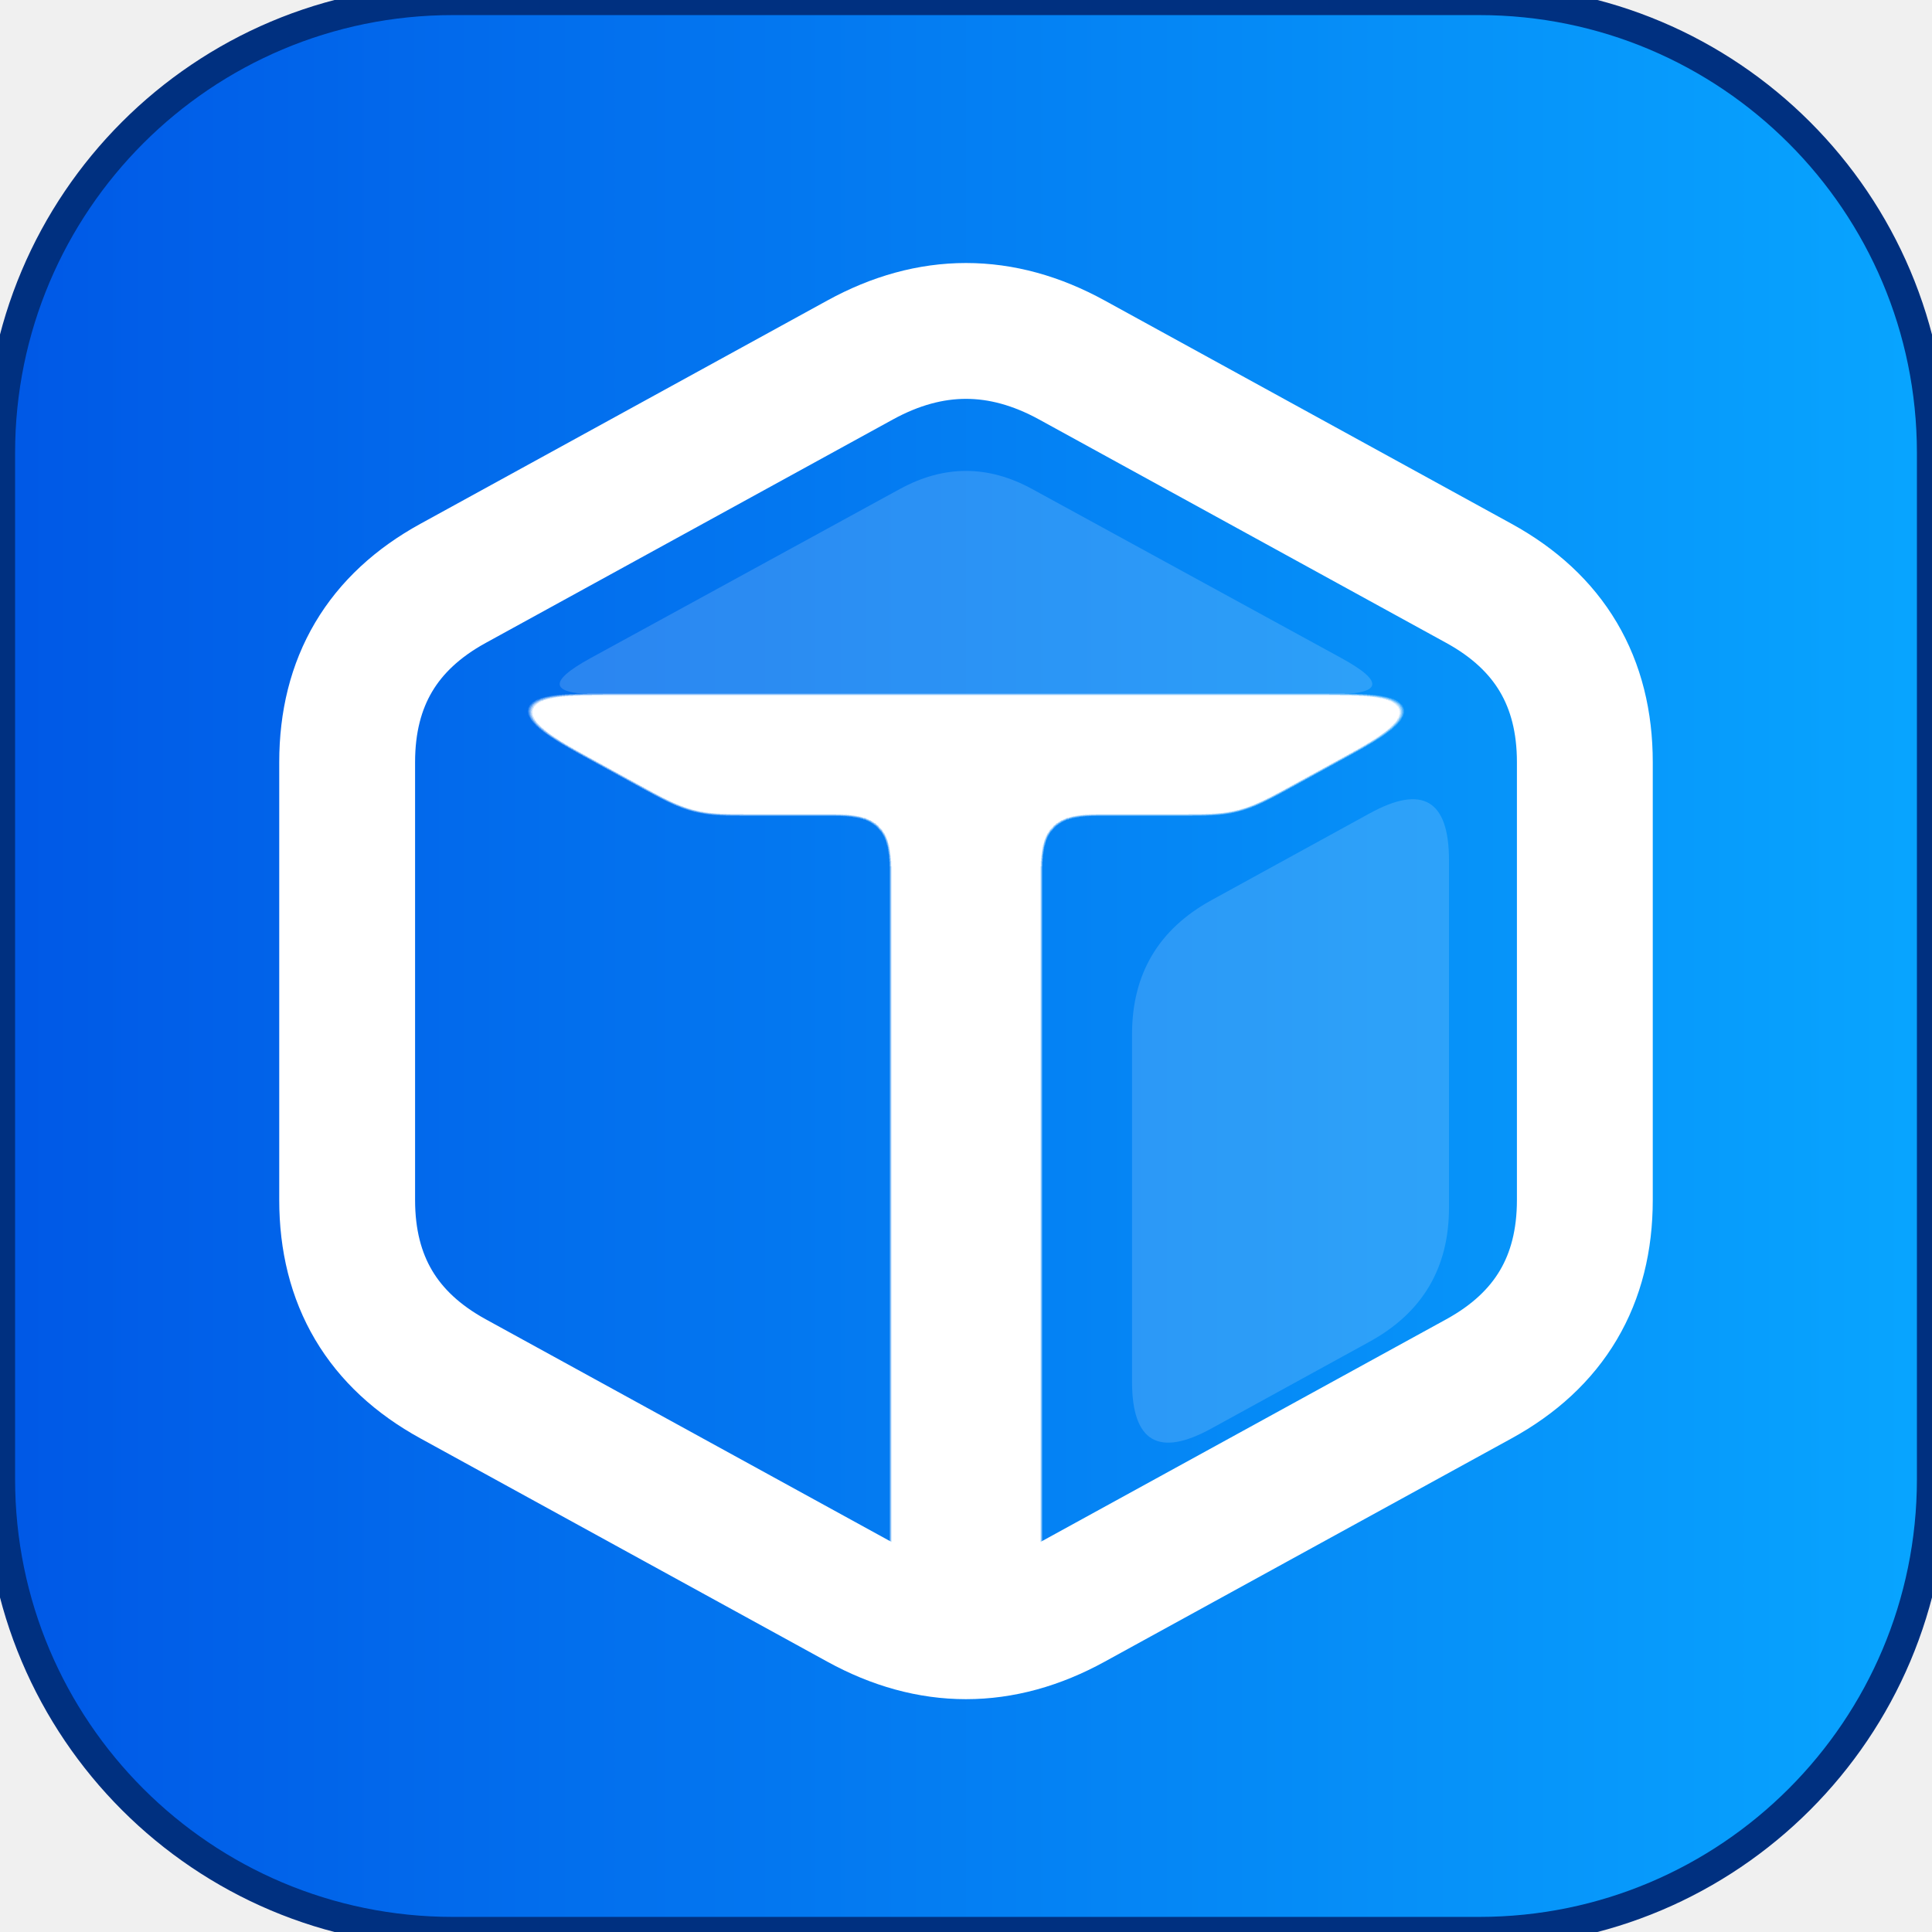
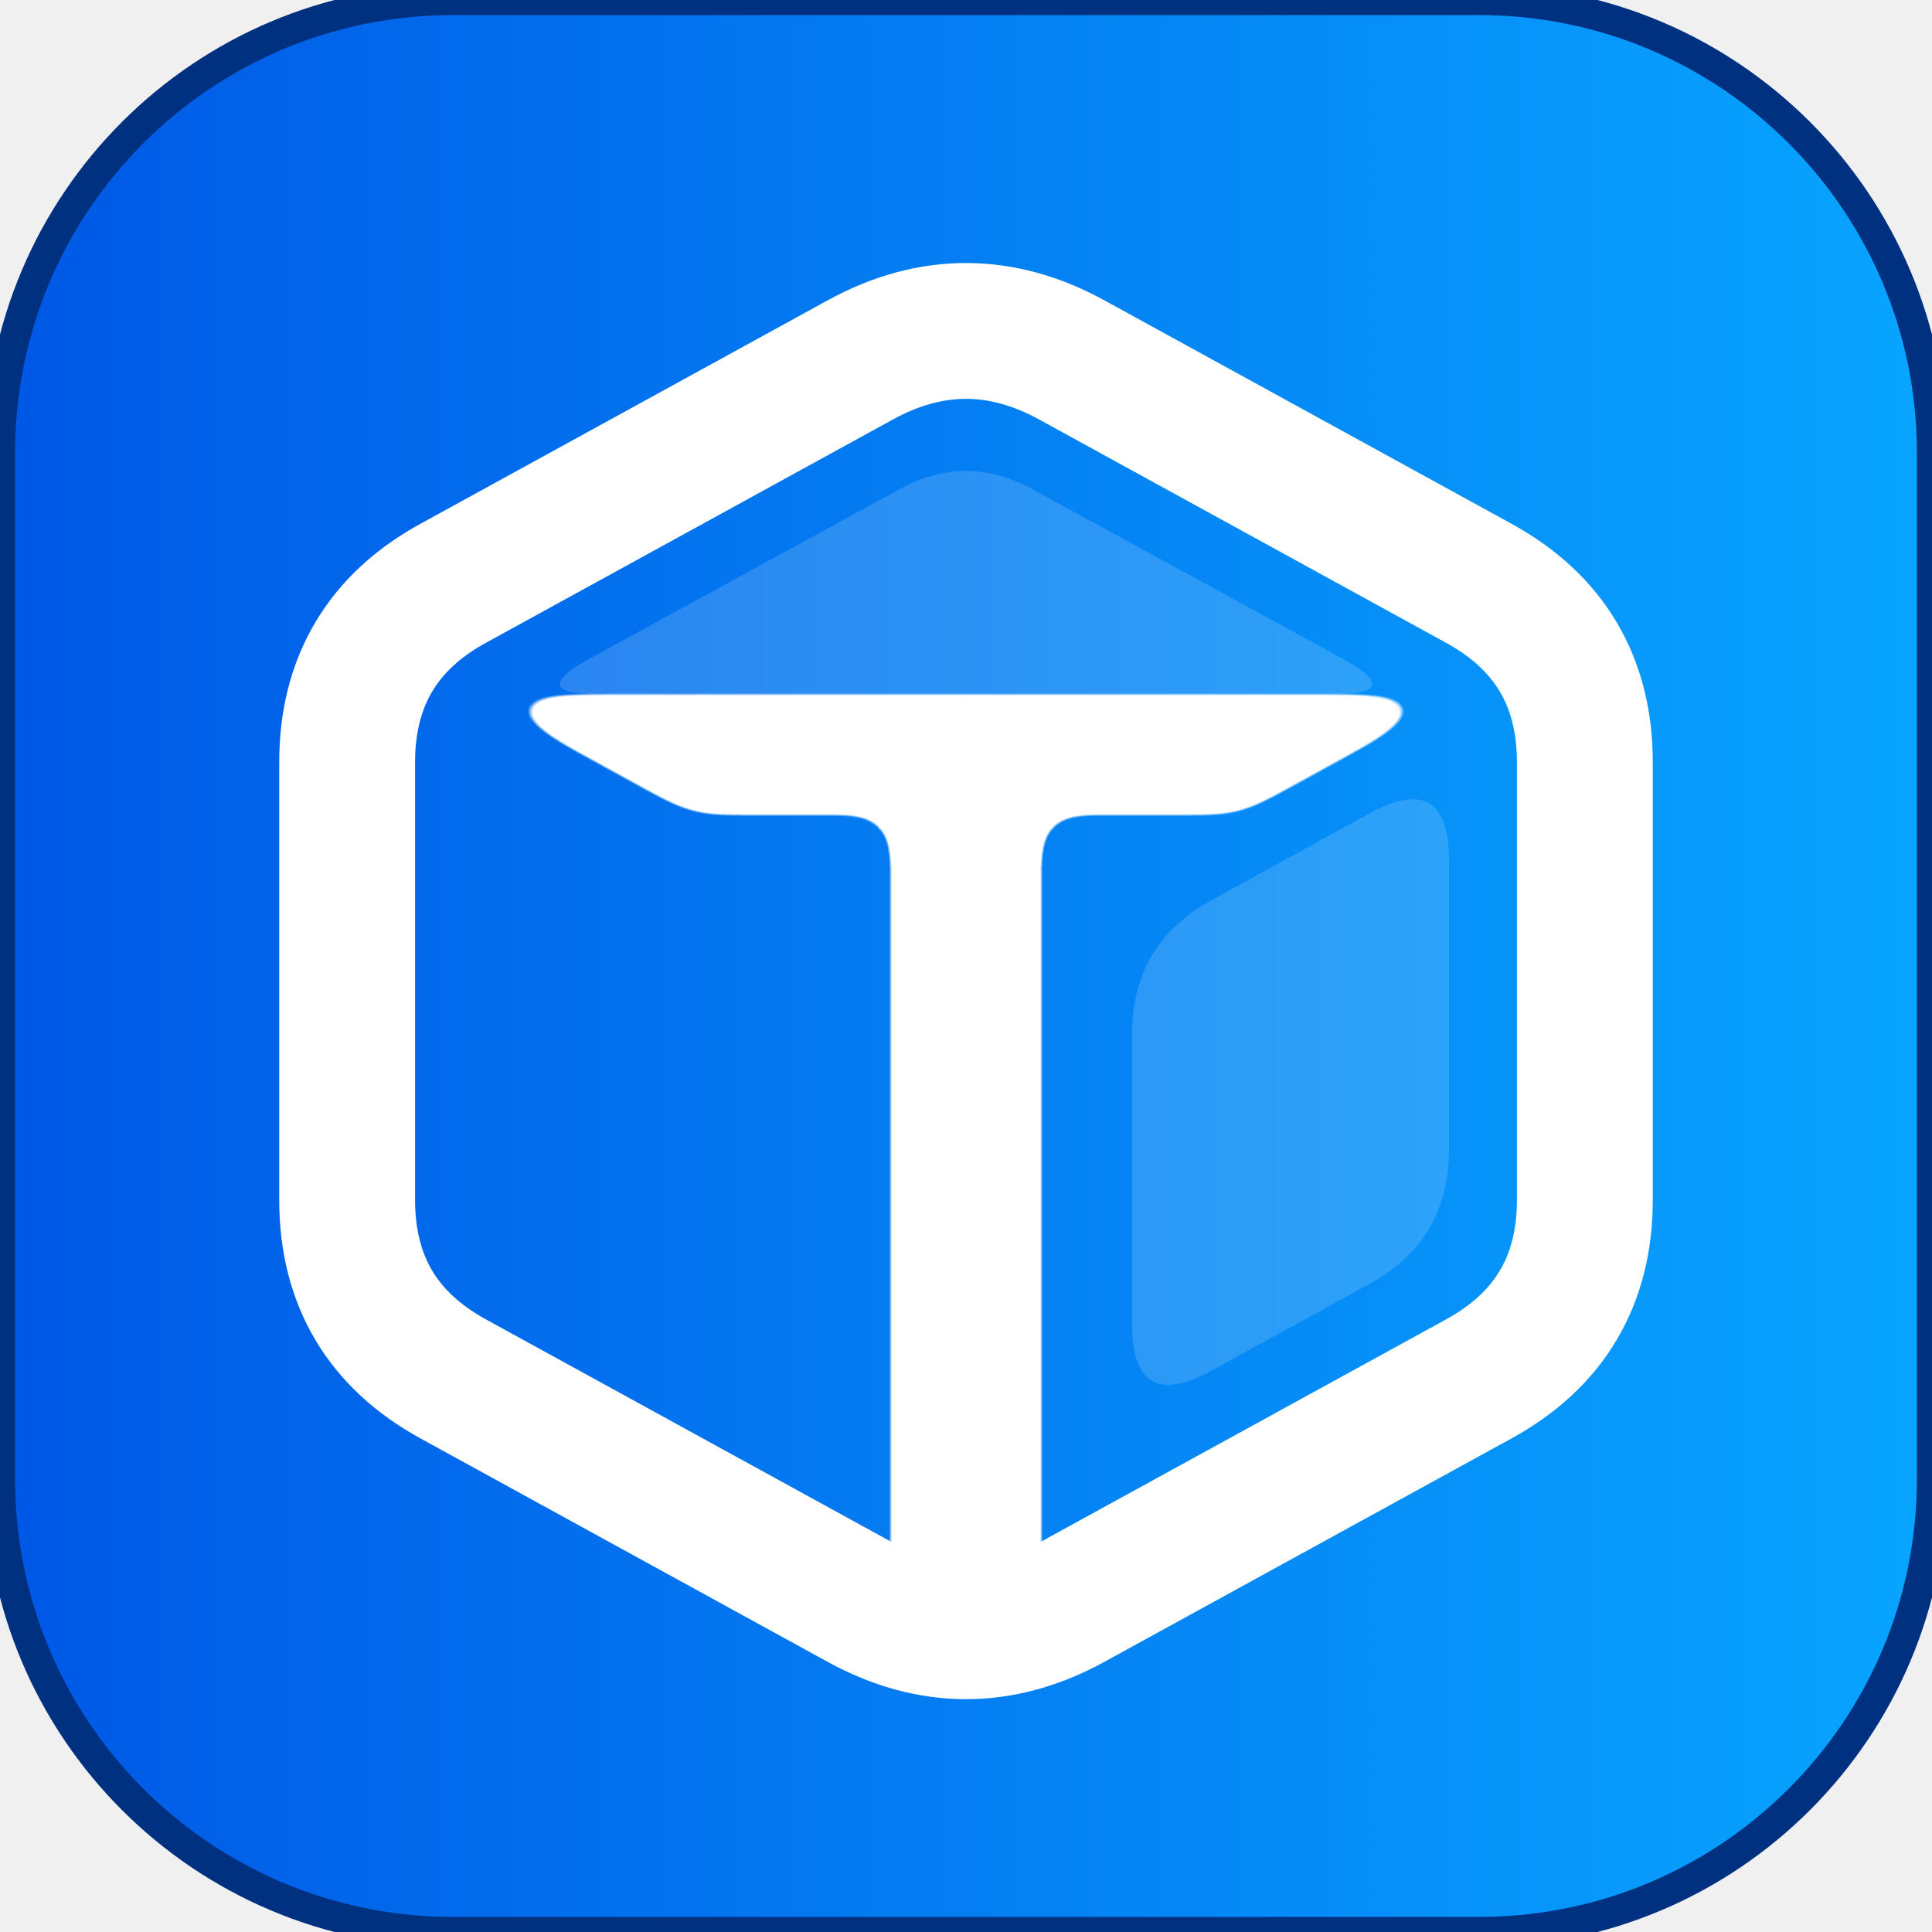
<svg xmlns="http://www.w3.org/2000/svg" width="256" height="256" viewBox="0 0 256 256" fill="none">
  <defs>
    <linearGradient id="bg" x1="0" y1="0" x2="256" y2="0" gradientUnits="userSpaceOnUse">
      <stop offset="0" stop-color="#0058e6" />
      <stop offset="1" stop-color="#08a5ff" />
    </linearGradient>
    <mask id="slice" maskUnits="userSpaceOnUse" x="0" y="0" width="256" height="256">
      <rect width="256" height="256" fill="white" />
      <path d="M46 55V100L95 126.89M210 55V100L161 126.89" fill="none" stroke="black" stroke-width="30" stroke-linejoin="round" stroke-linecap="round" />
    </mask>
    <filter id="roundT" x="-30%" y="-30%" width="160%" height="160%">
      <feGaussianBlur in="SourceGraphic" stdDeviation="3" result="blur" />
      <feColorMatrix in="blur" type="matrix" values="0 0 0 0 1  0 0 0 0 1  0 0 0 0 1  0 0 0 25 -12" result="round" />
    </filter>
  </defs>
  <rect width="256" height="256" rx="60" fill="url(#bg)" stroke="#003080" stroke-width="4" />
  <path d="M78.26 87.2L119.23 64.8Q128 60 136.77 64.8L177.74 87.2Q186.51 92 176.51 92L79.49 92Q69.49 92 78.26 87.2Z" fill="white" fill-opacity="0.16" />
-   <path d="M150 183.06L150 137.06Q150 125.06 160.52 119.28L181.48 107.78Q192 102 192 114L192 160Q192 172 181.48 177.78L160.52 189.28Q150 195.06 150 183.06Z" fill="white" fill-opacity="0.16" />
+   <path d="M150 175.4L150 137.06Q150 125.06 160.52 119.28L181.48 107.78Q192 102 192 114L192 152.34Q192 164.34 181.48 170.12L160.52 181.62Q150 187.4 150 175.4Z" fill="white" fill-opacity="0.16" />
  <path d="M113.97 47.7Q128 40 142.03 47.7L195.97 77.3Q210 85 210 101L210 159Q210 175 195.97 182.7L142.03 212.3Q128 220 113.97 212.3L60.03 182.7Q46 175 46 159L46 101Q46 85 60.03 77.3Z" stroke="white" stroke-width="18" stroke-linecap="round" stroke-linejoin="round" />
  <g filter="url(#roundT)">
    <g mask="url(#slice)">
      <path d="M54 100H202" stroke="white" stroke-width="16" stroke-linecap="round" />
      <path d="M128 104V212" stroke="white" stroke-width="20" stroke-linecap="round" />
    </g>
  </g>
</svg>
